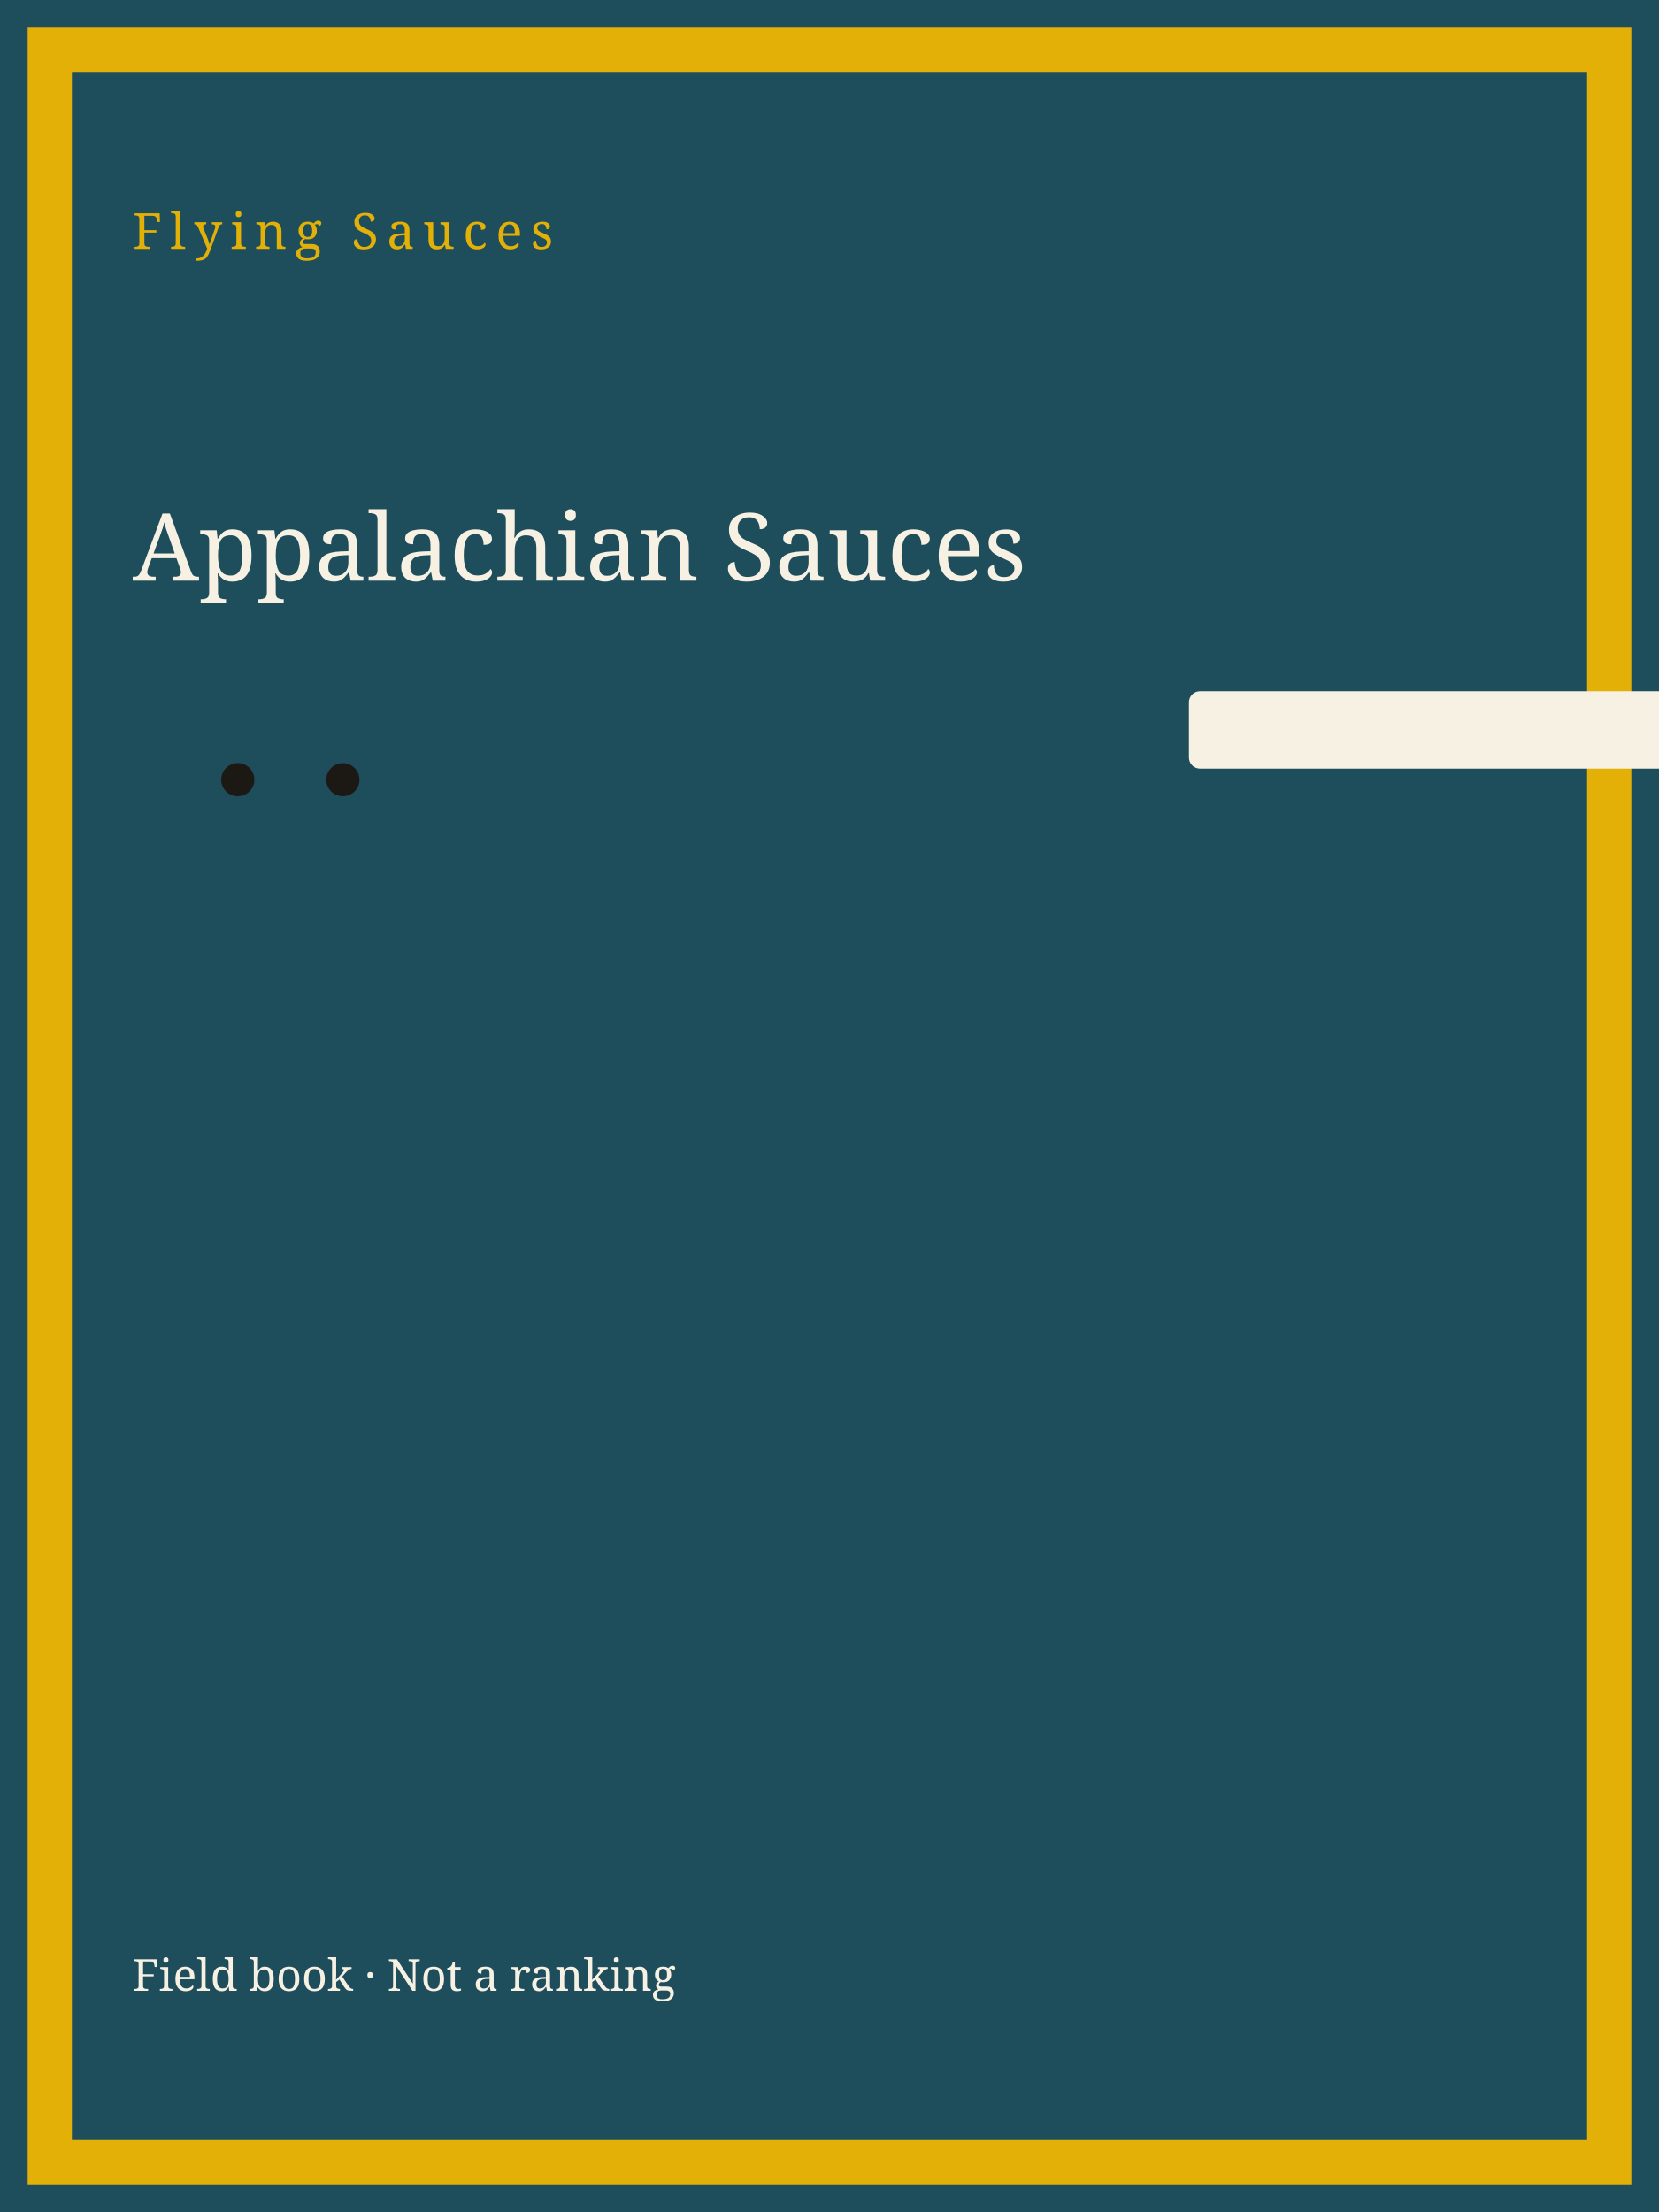
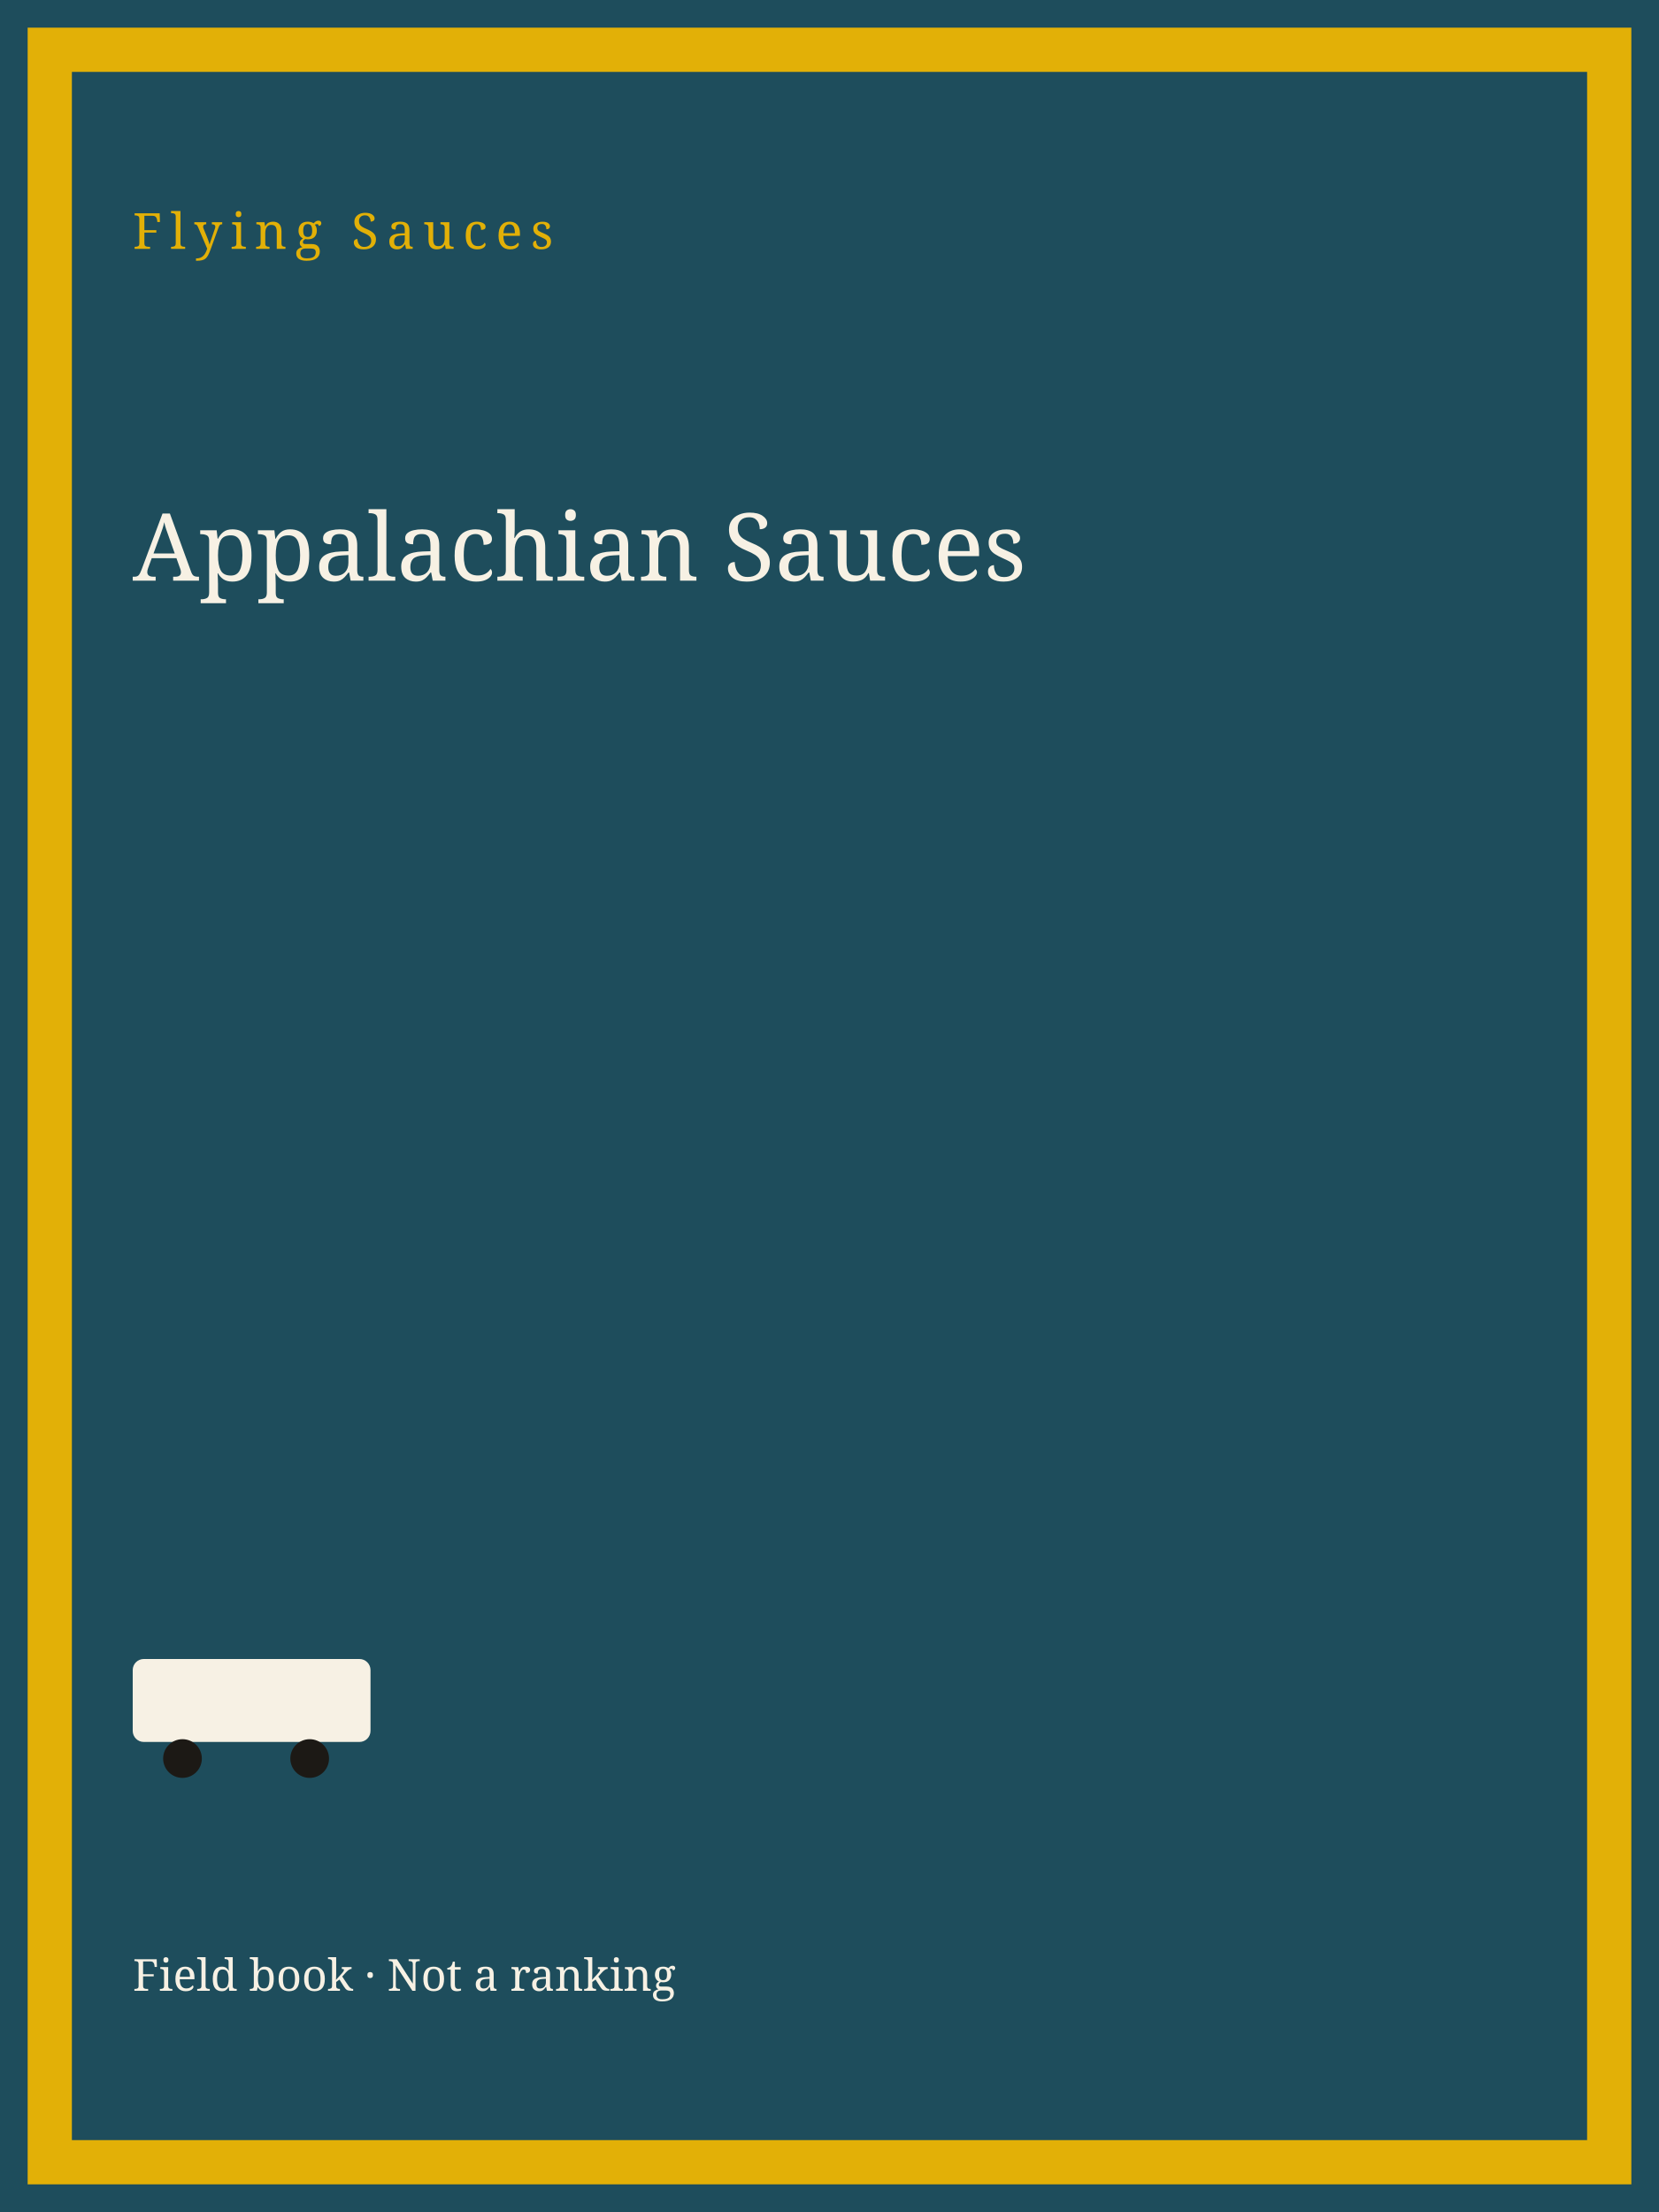
<svg xmlns="http://www.w3.org/2000/svg" viewBox="0 0 600 800">
  <rect width="600" height="800" fill="#1e4d5c" />
  <rect x="18" y="18" width="564" height="764" fill="none" stroke="#e2b007" stroke-width="16" />
  <text x="48" y="90" fill="#e2b007" font-family="Georgia, serif" font-size="18" letter-spacing="3">Flying Sauces</text>
  <text x="48" y="210" fill="#f7f1e4" font-family="Georgia, serif" font-size="34">Appalachian Sauces</text>
-   <rect x="430" y="250" width="430" height="28" rx="4" fill="#f7f1e4" />
-   <circle cx="86" cy="282" r="6" fill="#1c1915" />
-   <circle cx="124" cy="282" r="6" fill="#1c1915" />
+   <g transform="translate(48, 600)">
+     <g fill="#f7f1e4">
+       <rect width="86" height="30" rx="4" />
+       <circle cx="18" cy="36" r="7" fill="#1c1915" />
+       <circle cx="64" cy="36" r="7" fill="#1c1915" />
+     </g>
+   </g>
  <text x="48" y="720" fill="#f7f1e4" font-family="Georgia, serif" font-size="16">Field book · Not a ranking</text>
</svg>
